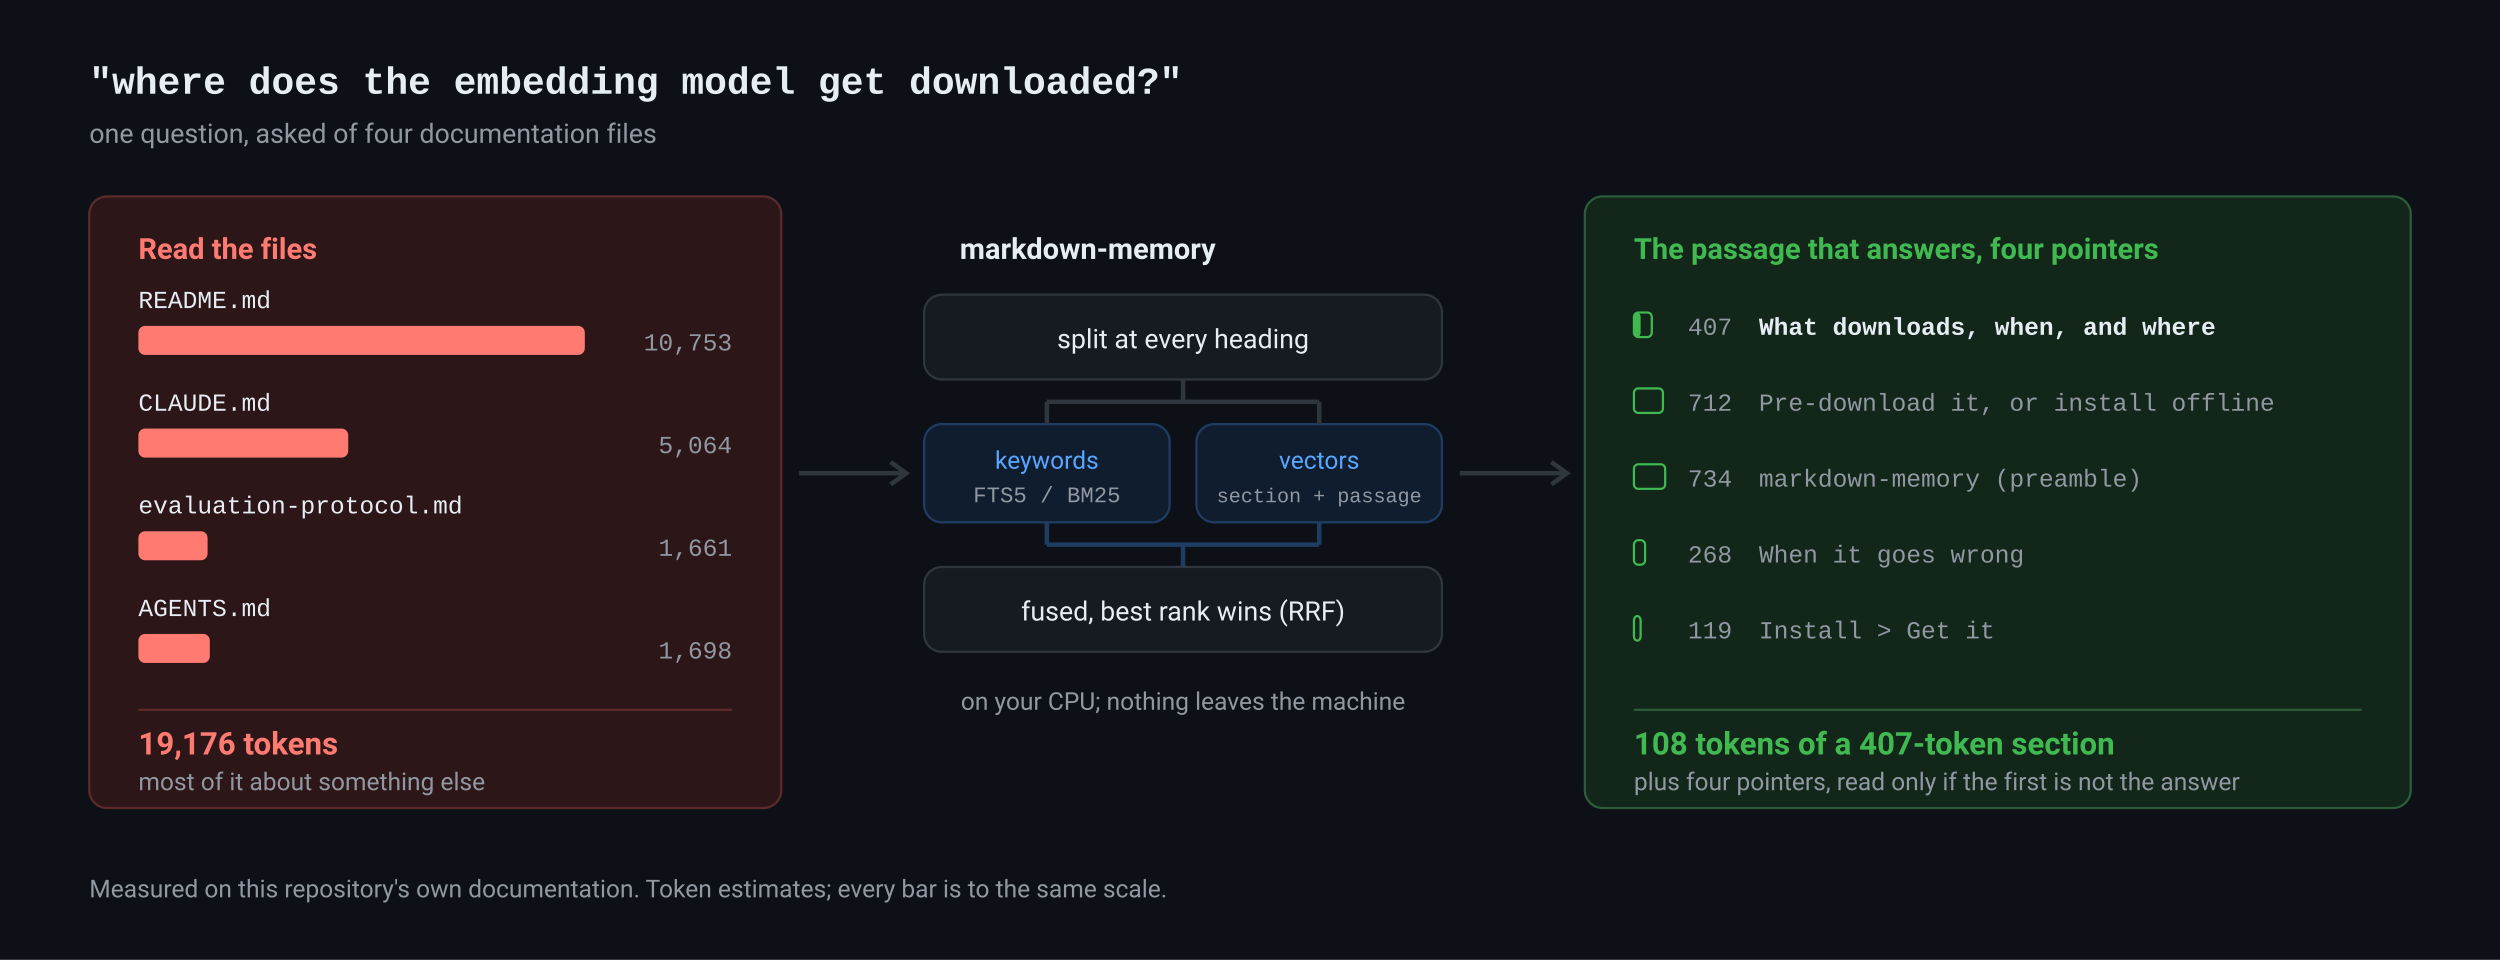
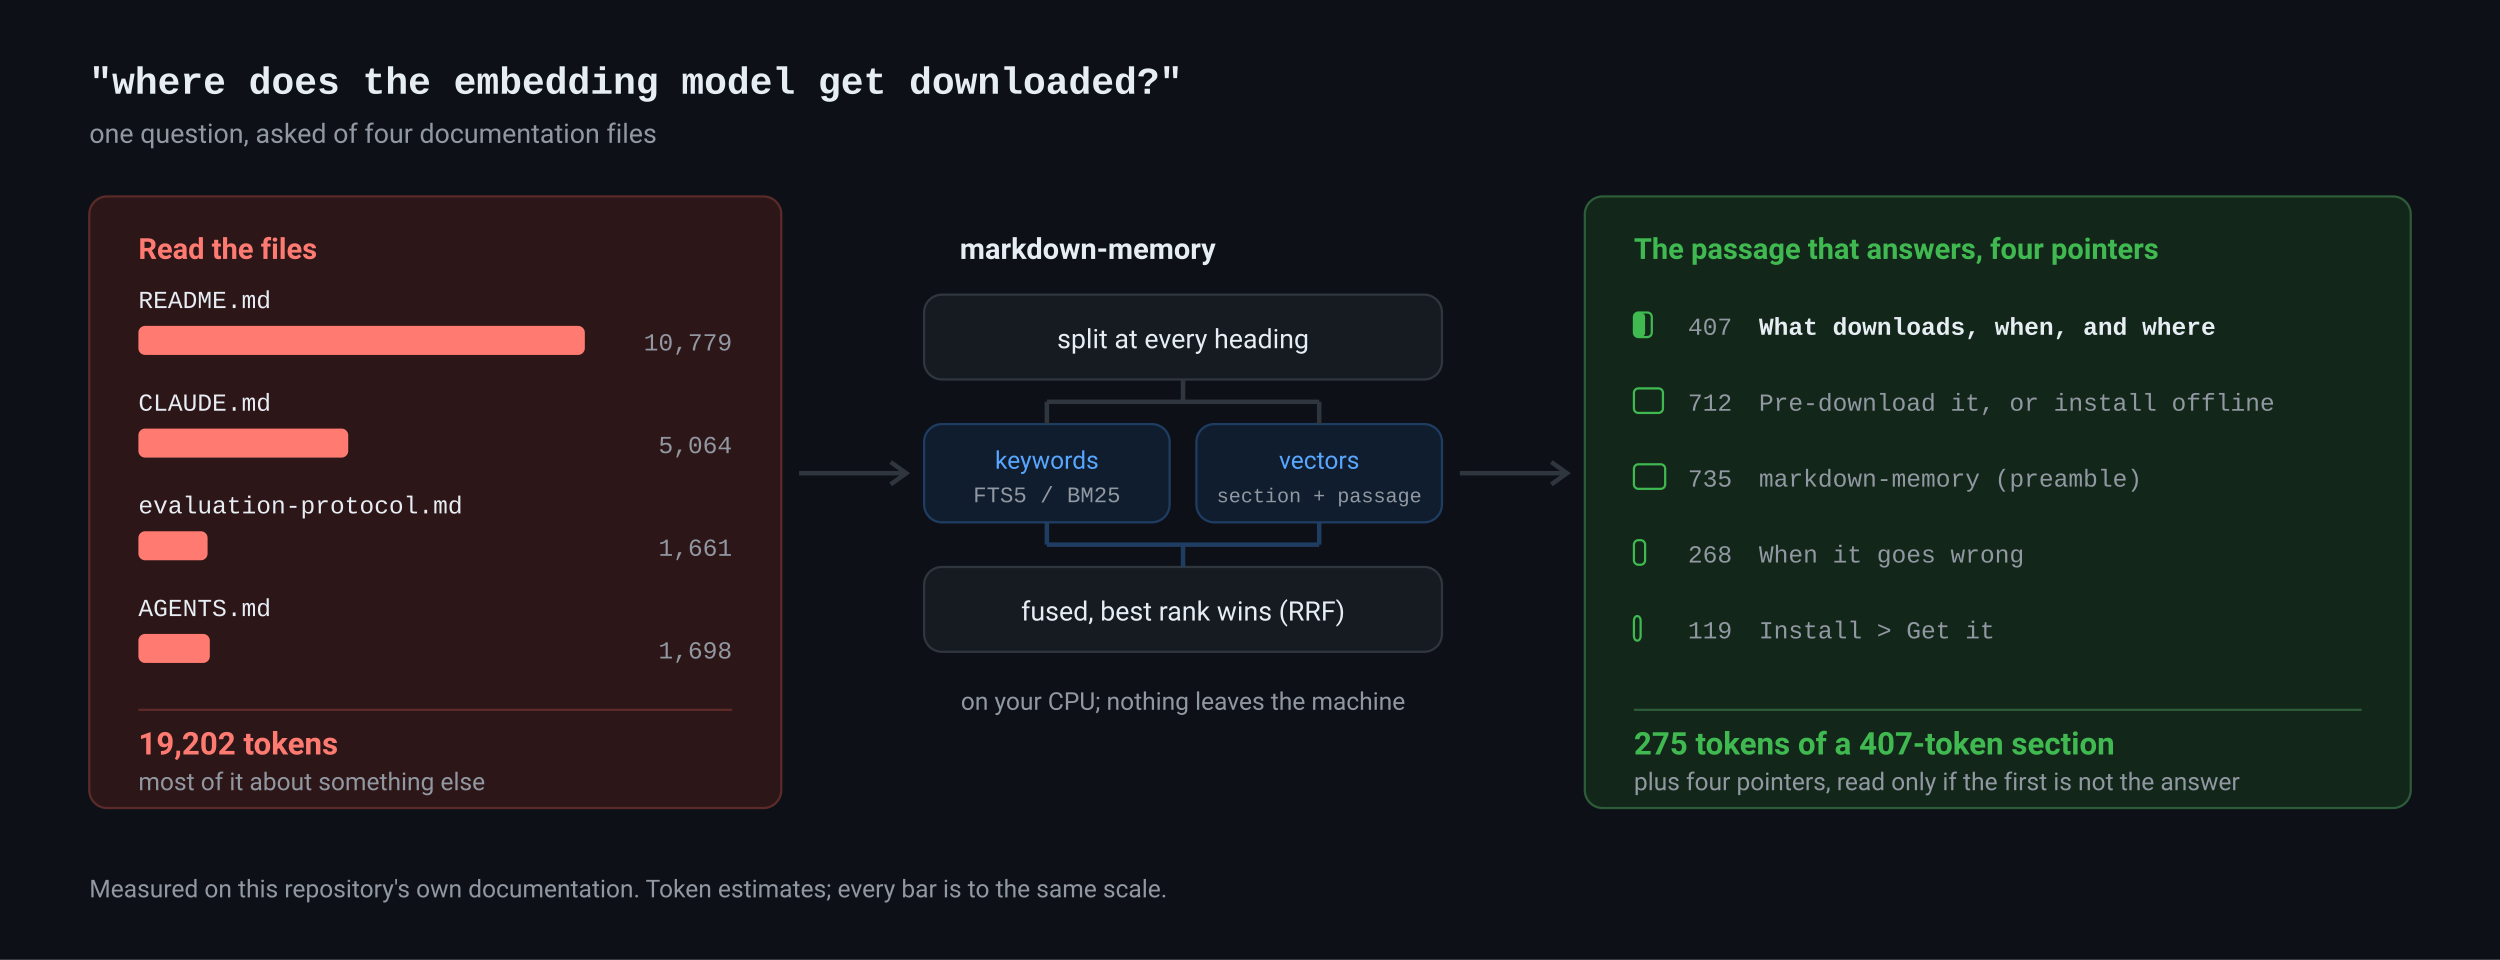
- <svg xmlns="http://www.w3.org/2000/svg" viewBox="0 0 1120 430" width="1120" height="430" role="img" aria-label="One question: reading four whole files costs 19,176 tokens; markdown-memory returns the passage that answers, 108 tokens of a 407-token section, with four pointers to the rest.">
+ <svg xmlns="http://www.w3.org/2000/svg" viewBox="0 0 1120 430" width="1120" height="430" role="img" aria-label="One question: reading four whole files costs 19,202 tokens; markdown-memory returns the passage that answers, 275 tokens of a 407-token section, with four pointers to the rest.">
  <rect width="1120" height="430" fill="#0d1117" />
  <text x="40" y="42" font-family="ui-monospace,SFMono-Regular,Menlo,Consolas,'Liberation Mono',monospace" font-size="17" font-weight="600" fill="#e6edf3" text-anchor="start">"where does the embedding model get downloaded?"</text>
  <text x="40" y="64" font-family="ui-sans-serif,-apple-system,BlinkMacSystemFont,'Segoe UI',Roboto,'Helvetica Neue',Arial,sans-serif" font-size="12" font-weight="400" fill="#9198a1" text-anchor="start">one question, asked of four documentation files</text>
  <rect x="40" y="88" width="310" height="274" rx="8" fill="#2d1618" stroke="#5c2b29" stroke-width="1" />
  <text x="62" y="116" font-family="ui-sans-serif,-apple-system,BlinkMacSystemFont,'Segoe UI',Roboto,'Helvetica Neue',Arial,sans-serif" font-size="13" font-weight="600" fill="#ff7b72" text-anchor="start">Read the files</text>
  <text x="62" y="138" font-family="ui-monospace,SFMono-Regular,Menlo,Consolas,'Liberation Mono',monospace" font-size="11" font-weight="400" fill="#e6edf3" text-anchor="start">README.md</text>
  <rect x="62" y="146" width="200" height="13" rx="3" fill="#ff7b72" stroke="none" stroke-width="1" />
-   <text x="328" y="157" font-family="ui-monospace,SFMono-Regular,Menlo,Consolas,'Liberation Mono',monospace" font-size="11" font-weight="400" fill="#9198a1" text-anchor="end">10,753</text>
+   <text x="328" y="157" font-family="ui-monospace,SFMono-Regular,Menlo,Consolas,'Liberation Mono',monospace" font-size="11" font-weight="400" fill="#9198a1" text-anchor="end">10,779</text>
  <text x="62" y="184" font-family="ui-monospace,SFMono-Regular,Menlo,Consolas,'Liberation Mono',monospace" font-size="11" font-weight="400" fill="#e6edf3" text-anchor="start">CLAUDE.md</text>
  <rect x="62" y="192" width="94" height="13" rx="3" fill="#ff7b72" stroke="none" stroke-width="1" />
  <text x="328" y="203" font-family="ui-monospace,SFMono-Regular,Menlo,Consolas,'Liberation Mono',monospace" font-size="11" font-weight="400" fill="#9198a1" text-anchor="end">5,064</text>
  <text x="62" y="230" font-family="ui-monospace,SFMono-Regular,Menlo,Consolas,'Liberation Mono',monospace" font-size="11" font-weight="400" fill="#e6edf3" text-anchor="start">evaluation-protocol.md</text>
  <rect x="62" y="238" width="31" height="13" rx="3" fill="#ff7b72" stroke="none" stroke-width="1" />
  <text x="328" y="249" font-family="ui-monospace,SFMono-Regular,Menlo,Consolas,'Liberation Mono',monospace" font-size="11" font-weight="400" fill="#9198a1" text-anchor="end">1,661</text>
  <text x="62" y="276" font-family="ui-monospace,SFMono-Regular,Menlo,Consolas,'Liberation Mono',monospace" font-size="11" font-weight="400" fill="#e6edf3" text-anchor="start">AGENTS.md</text>
  <rect x="62" y="284" width="32" height="13" rx="3" fill="#ff7b72" stroke="none" stroke-width="1" />
  <text x="328" y="295" font-family="ui-monospace,SFMono-Regular,Menlo,Consolas,'Liberation Mono',monospace" font-size="11" font-weight="400" fill="#9198a1" text-anchor="end">1,698</text>
  <path d="M62 318 L328 318" stroke="#5c2b29" stroke-width="1" />
-   <text x="62" y="338" font-family="ui-sans-serif,-apple-system,BlinkMacSystemFont,'Segoe UI',Roboto,'Helvetica Neue',Arial,sans-serif" font-size="14" font-weight="600" fill="#ff7b72" text-anchor="start">19,176 tokens</text>
+   <text x="62" y="338" font-family="ui-sans-serif,-apple-system,BlinkMacSystemFont,'Segoe UI',Roboto,'Helvetica Neue',Arial,sans-serif" font-size="14" font-weight="600" fill="#ff7b72" text-anchor="start">19,202 tokens</text>
  <text x="62" y="354" font-family="ui-sans-serif,-apple-system,BlinkMacSystemFont,'Segoe UI',Roboto,'Helvetica Neue',Arial,sans-serif" font-size="11" font-weight="400" fill="#9198a1" text-anchor="start">most of it about something else</text>
  <text x="430" y="116" font-family="ui-sans-serif,-apple-system,BlinkMacSystemFont,'Segoe UI',Roboto,'Helvetica Neue',Arial,sans-serif" font-size="13" font-weight="600" fill="#e6edf3" text-anchor="start">markdown-memory</text>
  <rect x="414" y="132" width="232" height="38" rx="8" fill="#161b22" stroke="#30363d" stroke-width="1" />
  <text x="530" y="156" font-family="ui-sans-serif,-apple-system,BlinkMacSystemFont,'Segoe UI',Roboto,'Helvetica Neue',Arial,sans-serif" font-size="12" font-weight="400" fill="#e6edf3" text-anchor="middle">split at every heading</text>
  <rect x="414" y="190" width="110" height="44" rx="8" fill="#0f1d2e" stroke="#1f3d63" stroke-width="1" />
  <text x="469" y="210" font-family="ui-sans-serif,-apple-system,BlinkMacSystemFont,'Segoe UI',Roboto,'Helvetica Neue',Arial,sans-serif" font-size="11" font-weight="400" fill="#58a6ff" text-anchor="middle">keywords</text>
  <text x="469" y="225" font-family="ui-monospace,SFMono-Regular,Menlo,Consolas,'Liberation Mono',monospace" font-size="10" font-weight="400" fill="#9198a1" text-anchor="middle">FTS5 / BM25</text>
  <rect x="536" y="190" width="110" height="44" rx="8" fill="#0f1d2e" stroke="#1f3d63" stroke-width="1" />
  <text x="591" y="210" font-family="ui-sans-serif,-apple-system,BlinkMacSystemFont,'Segoe UI',Roboto,'Helvetica Neue',Arial,sans-serif" font-size="11" font-weight="400" fill="#58a6ff" text-anchor="middle">vectors</text>
  <text x="591" y="225" font-family="ui-monospace,SFMono-Regular,Menlo,Consolas,'Liberation Mono',monospace" font-size="9" font-weight="400" fill="#9198a1" text-anchor="middle">section + passage</text>
  <rect x="414" y="254" width="232" height="38" rx="8" fill="#161b22" stroke="#30363d" stroke-width="1" />
  <text x="530" y="278" font-family="ui-sans-serif,-apple-system,BlinkMacSystemFont,'Segoe UI',Roboto,'Helvetica Neue',Arial,sans-serif" font-size="12" font-weight="400" fill="#e6edf3" text-anchor="middle">fused, best rank wins (RRF)</text>
  <path d="M530 170 L530 180 M469 180 L591 180 M469 180 L469 190 M591 180 L591 190" stroke="#30363d" stroke-width="2" fill="none" />
  <path d="M469 234 L469 244 M591 234 L591 244 M469 244 L591 244 M530 244 L530 254" stroke="#1f3d63" stroke-width="2" fill="none" />
  <text x="530" y="318" font-family="ui-sans-serif,-apple-system,BlinkMacSystemFont,'Segoe UI',Roboto,'Helvetica Neue',Arial,sans-serif" font-size="11" font-weight="400" fill="#9198a1" text-anchor="middle">on your CPU; nothing leaves the machine</text>
  <path d="M358 212 L406 212" stroke="#30363d" stroke-width="2" fill="none" />
  <path d="M399 207 L406 212 L399 217" fill="none" stroke="#30363d" stroke-width="2" />
  <path d="M654 212 L702 212" stroke="#30363d" stroke-width="2" fill="none" />
  <path d="M695 207 L702 212 L695 217" fill="none" stroke="#30363d" stroke-width="2" />
  <rect x="710" y="88" width="370" height="274" rx="8" fill="#12261a" stroke="#2d5c38" stroke-width="1" />
  <text x="732" y="116" font-family="ui-sans-serif,-apple-system,BlinkMacSystemFont,'Segoe UI',Roboto,'Helvetica Neue',Arial,sans-serif" font-size="13" font-weight="600" fill="#3fb950" text-anchor="start">The passage that answers, four pointers</text>
  <rect x="732" y="140" width="8" height="11" rx="2" fill="none" stroke="#3fb950" stroke-width="1" />
-   <rect x="732" y="140" width="3" height="11" rx="2" fill="#3fb950" stroke="none" stroke-width="1" />
+   <rect x="732" y="140" width="5" height="11" rx="2" fill="#3fb950" stroke="none" stroke-width="1" />
  <text x="776" y="150" font-family="ui-monospace,SFMono-Regular,Menlo,Consolas,'Liberation Mono',monospace" font-size="11" font-weight="400" fill="#9198a1" text-anchor="end">407</text>
  <text x="788" y="150" font-family="ui-monospace,SFMono-Regular,Menlo,Consolas,'Liberation Mono',monospace" font-size="11" font-weight="600" fill="#e6edf3" text-anchor="start">What downloads, when, and where</text>
  <rect x="732" y="174" width="13" height="11" rx="2" fill="none" stroke="#3fb950" stroke-width="1" />
  <text x="776" y="184" font-family="ui-monospace,SFMono-Regular,Menlo,Consolas,'Liberation Mono',monospace" font-size="11" font-weight="400" fill="#9198a1" text-anchor="end">712</text>
  <text x="788" y="184" font-family="ui-monospace,SFMono-Regular,Menlo,Consolas,'Liberation Mono',monospace" font-size="11" font-weight="400" fill="#9198a1" text-anchor="start">Pre-download it, or install offline</text>
  <rect x="732" y="208" width="14" height="11" rx="2" fill="none" stroke="#3fb950" stroke-width="1" />
-   <text x="776" y="218" font-family="ui-monospace,SFMono-Regular,Menlo,Consolas,'Liberation Mono',monospace" font-size="11" font-weight="400" fill="#9198a1" text-anchor="end">734</text>
+   <text x="776" y="218" font-family="ui-monospace,SFMono-Regular,Menlo,Consolas,'Liberation Mono',monospace" font-size="11" font-weight="400" fill="#9198a1" text-anchor="end">735</text>
  <text x="788" y="218" font-family="ui-monospace,SFMono-Regular,Menlo,Consolas,'Liberation Mono',monospace" font-size="11" font-weight="400" fill="#9198a1" text-anchor="start">markdown-memory  (preamble)</text>
  <rect x="732" y="242" width="5" height="11" rx="2" fill="none" stroke="#3fb950" stroke-width="1" />
  <text x="776" y="252" font-family="ui-monospace,SFMono-Regular,Menlo,Consolas,'Liberation Mono',monospace" font-size="11" font-weight="400" fill="#9198a1" text-anchor="end">268</text>
  <text x="788" y="252" font-family="ui-monospace,SFMono-Regular,Menlo,Consolas,'Liberation Mono',monospace" font-size="11" font-weight="400" fill="#9198a1" text-anchor="start">When it goes wrong</text>
  <rect x="732" y="276" width="3" height="11" rx="2" fill="none" stroke="#3fb950" stroke-width="1" />
  <text x="776" y="286" font-family="ui-monospace,SFMono-Regular,Menlo,Consolas,'Liberation Mono',monospace" font-size="11" font-weight="400" fill="#9198a1" text-anchor="end">119</text>
  <text x="788" y="286" font-family="ui-monospace,SFMono-Regular,Menlo,Consolas,'Liberation Mono',monospace" font-size="11" font-weight="400" fill="#9198a1" text-anchor="start">Install &gt; Get it</text>
  <path d="M732 318 L1058 318" stroke="#2d5c38" stroke-width="1" />
-   <text x="732" y="338" font-family="ui-sans-serif,-apple-system,BlinkMacSystemFont,'Segoe UI',Roboto,'Helvetica Neue',Arial,sans-serif" font-size="14" font-weight="600" fill="#3fb950" text-anchor="start">108 tokens of a 407-token section</text>
+   <text x="732" y="338" font-family="ui-sans-serif,-apple-system,BlinkMacSystemFont,'Segoe UI',Roboto,'Helvetica Neue',Arial,sans-serif" font-size="14" font-weight="600" fill="#3fb950" text-anchor="start">275 tokens of a 407-token section</text>
  <text x="732" y="354" font-family="ui-sans-serif,-apple-system,BlinkMacSystemFont,'Segoe UI',Roboto,'Helvetica Neue',Arial,sans-serif" font-size="11" font-weight="400" fill="#9198a1" text-anchor="start">plus four pointers, read only if the first is not the answer</text>
  <text x="40" y="402" font-family="ui-sans-serif,-apple-system,BlinkMacSystemFont,'Segoe UI',Roboto,'Helvetica Neue',Arial,sans-serif" font-size="11" font-weight="400" fill="#9198a1" text-anchor="start">Measured on this repository's own documentation. Token estimates; every bar is to the same scale.</text>
</svg>
